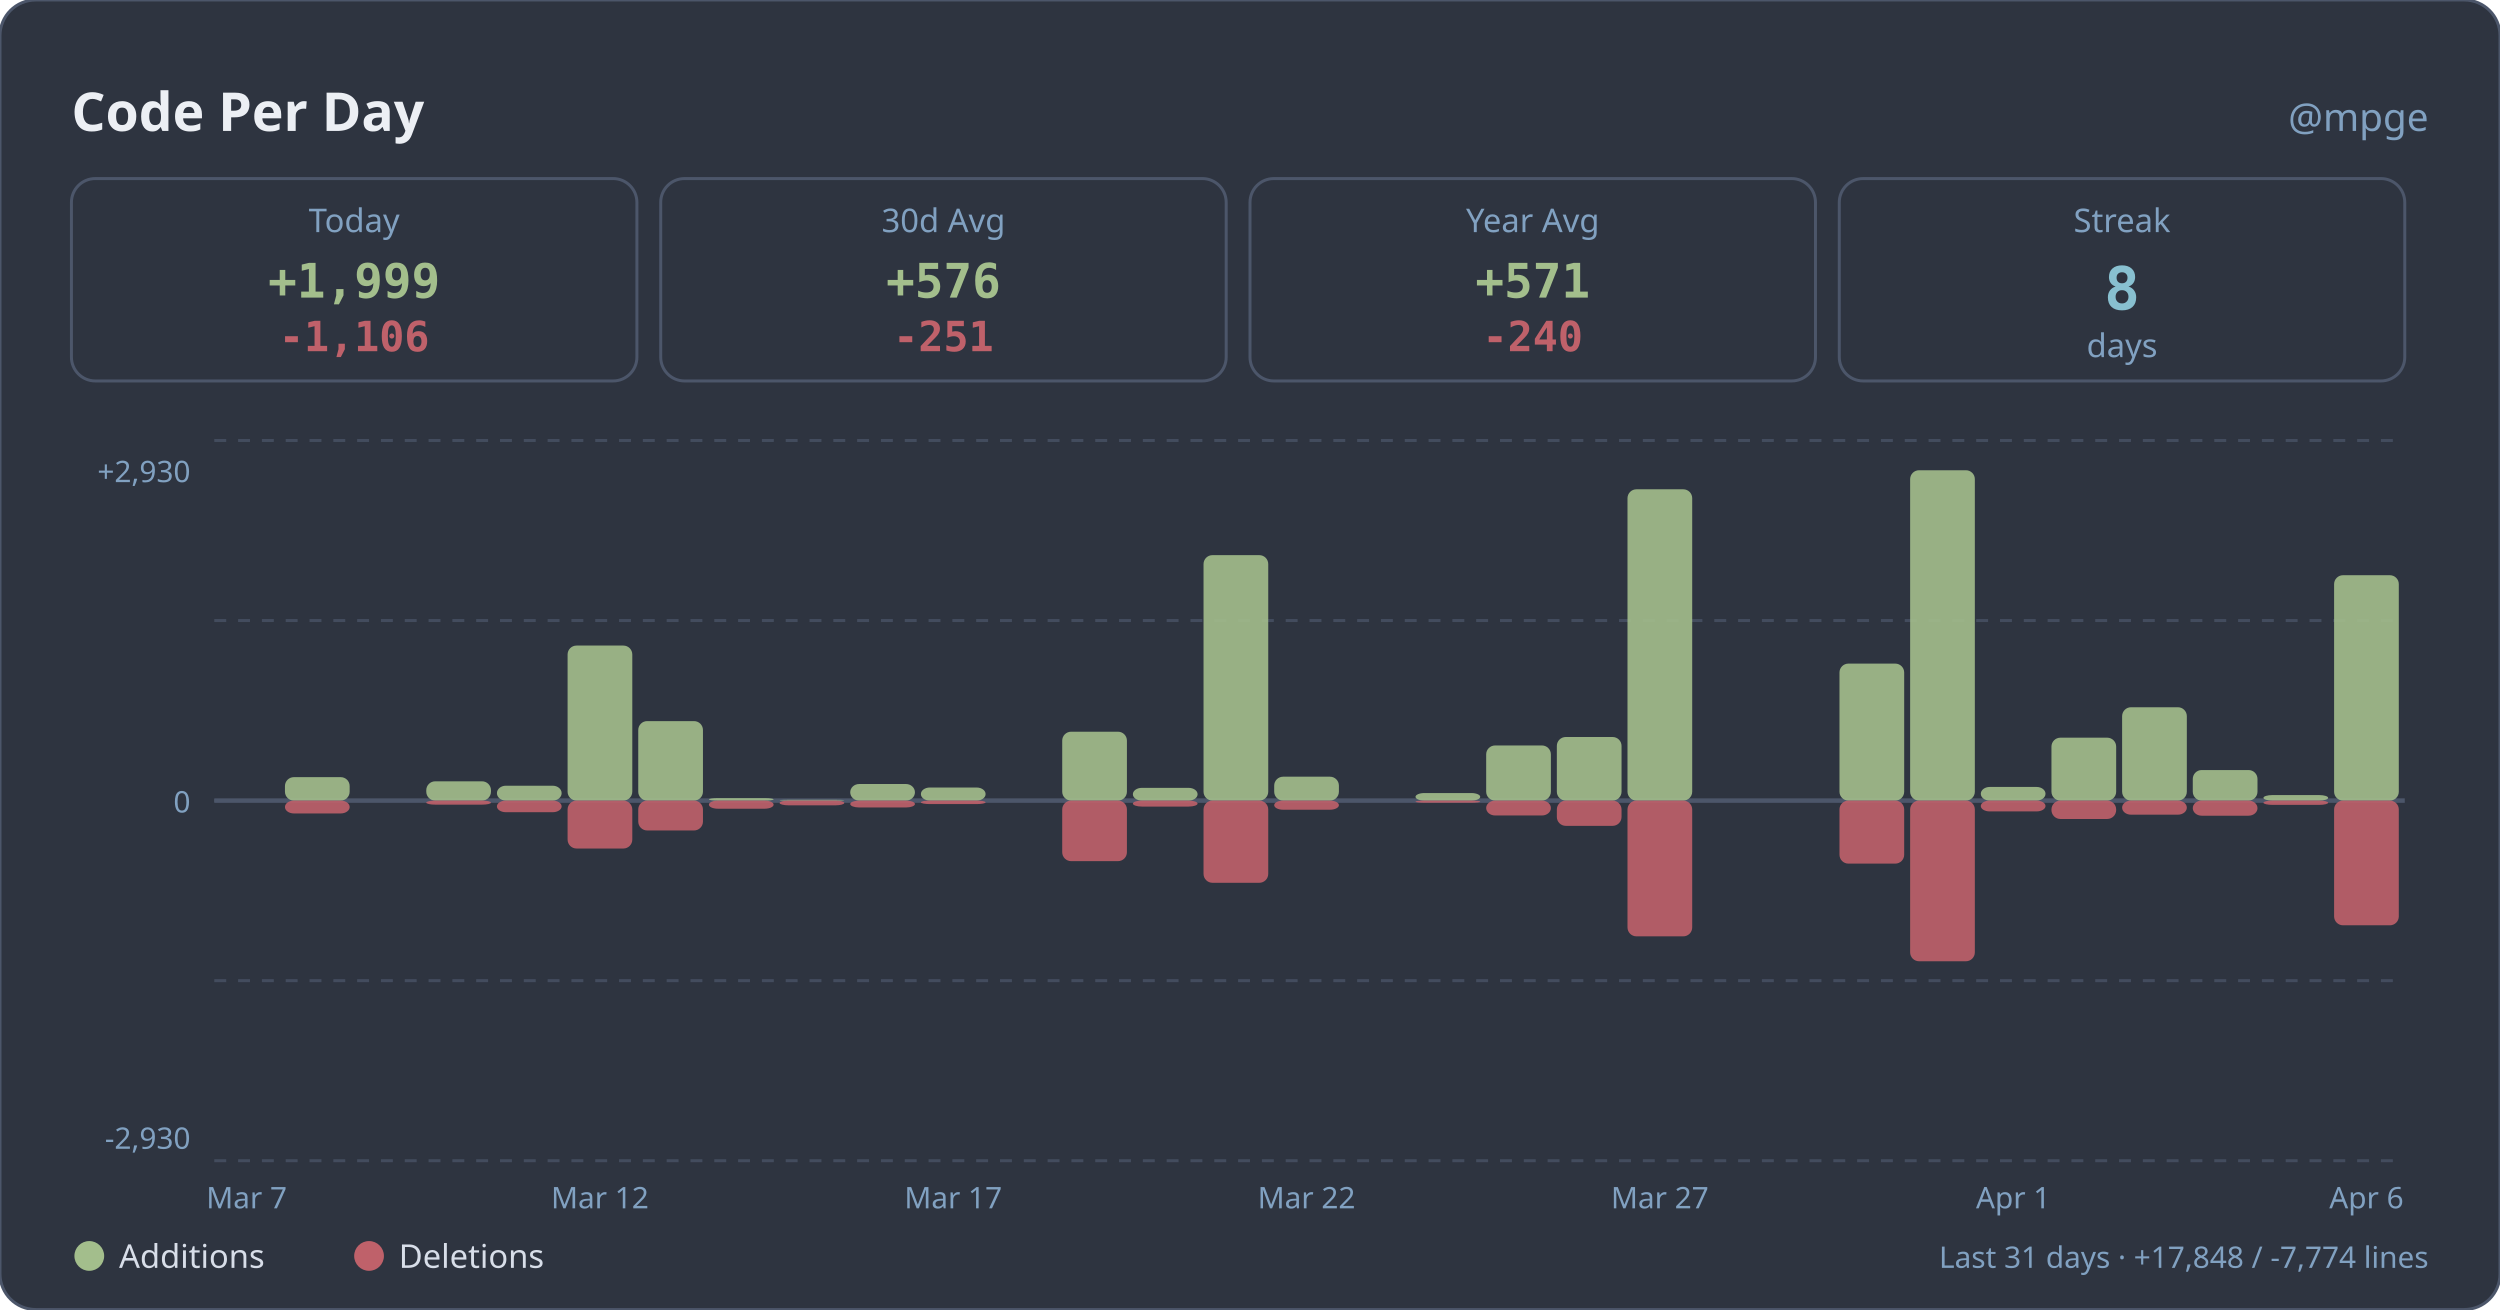
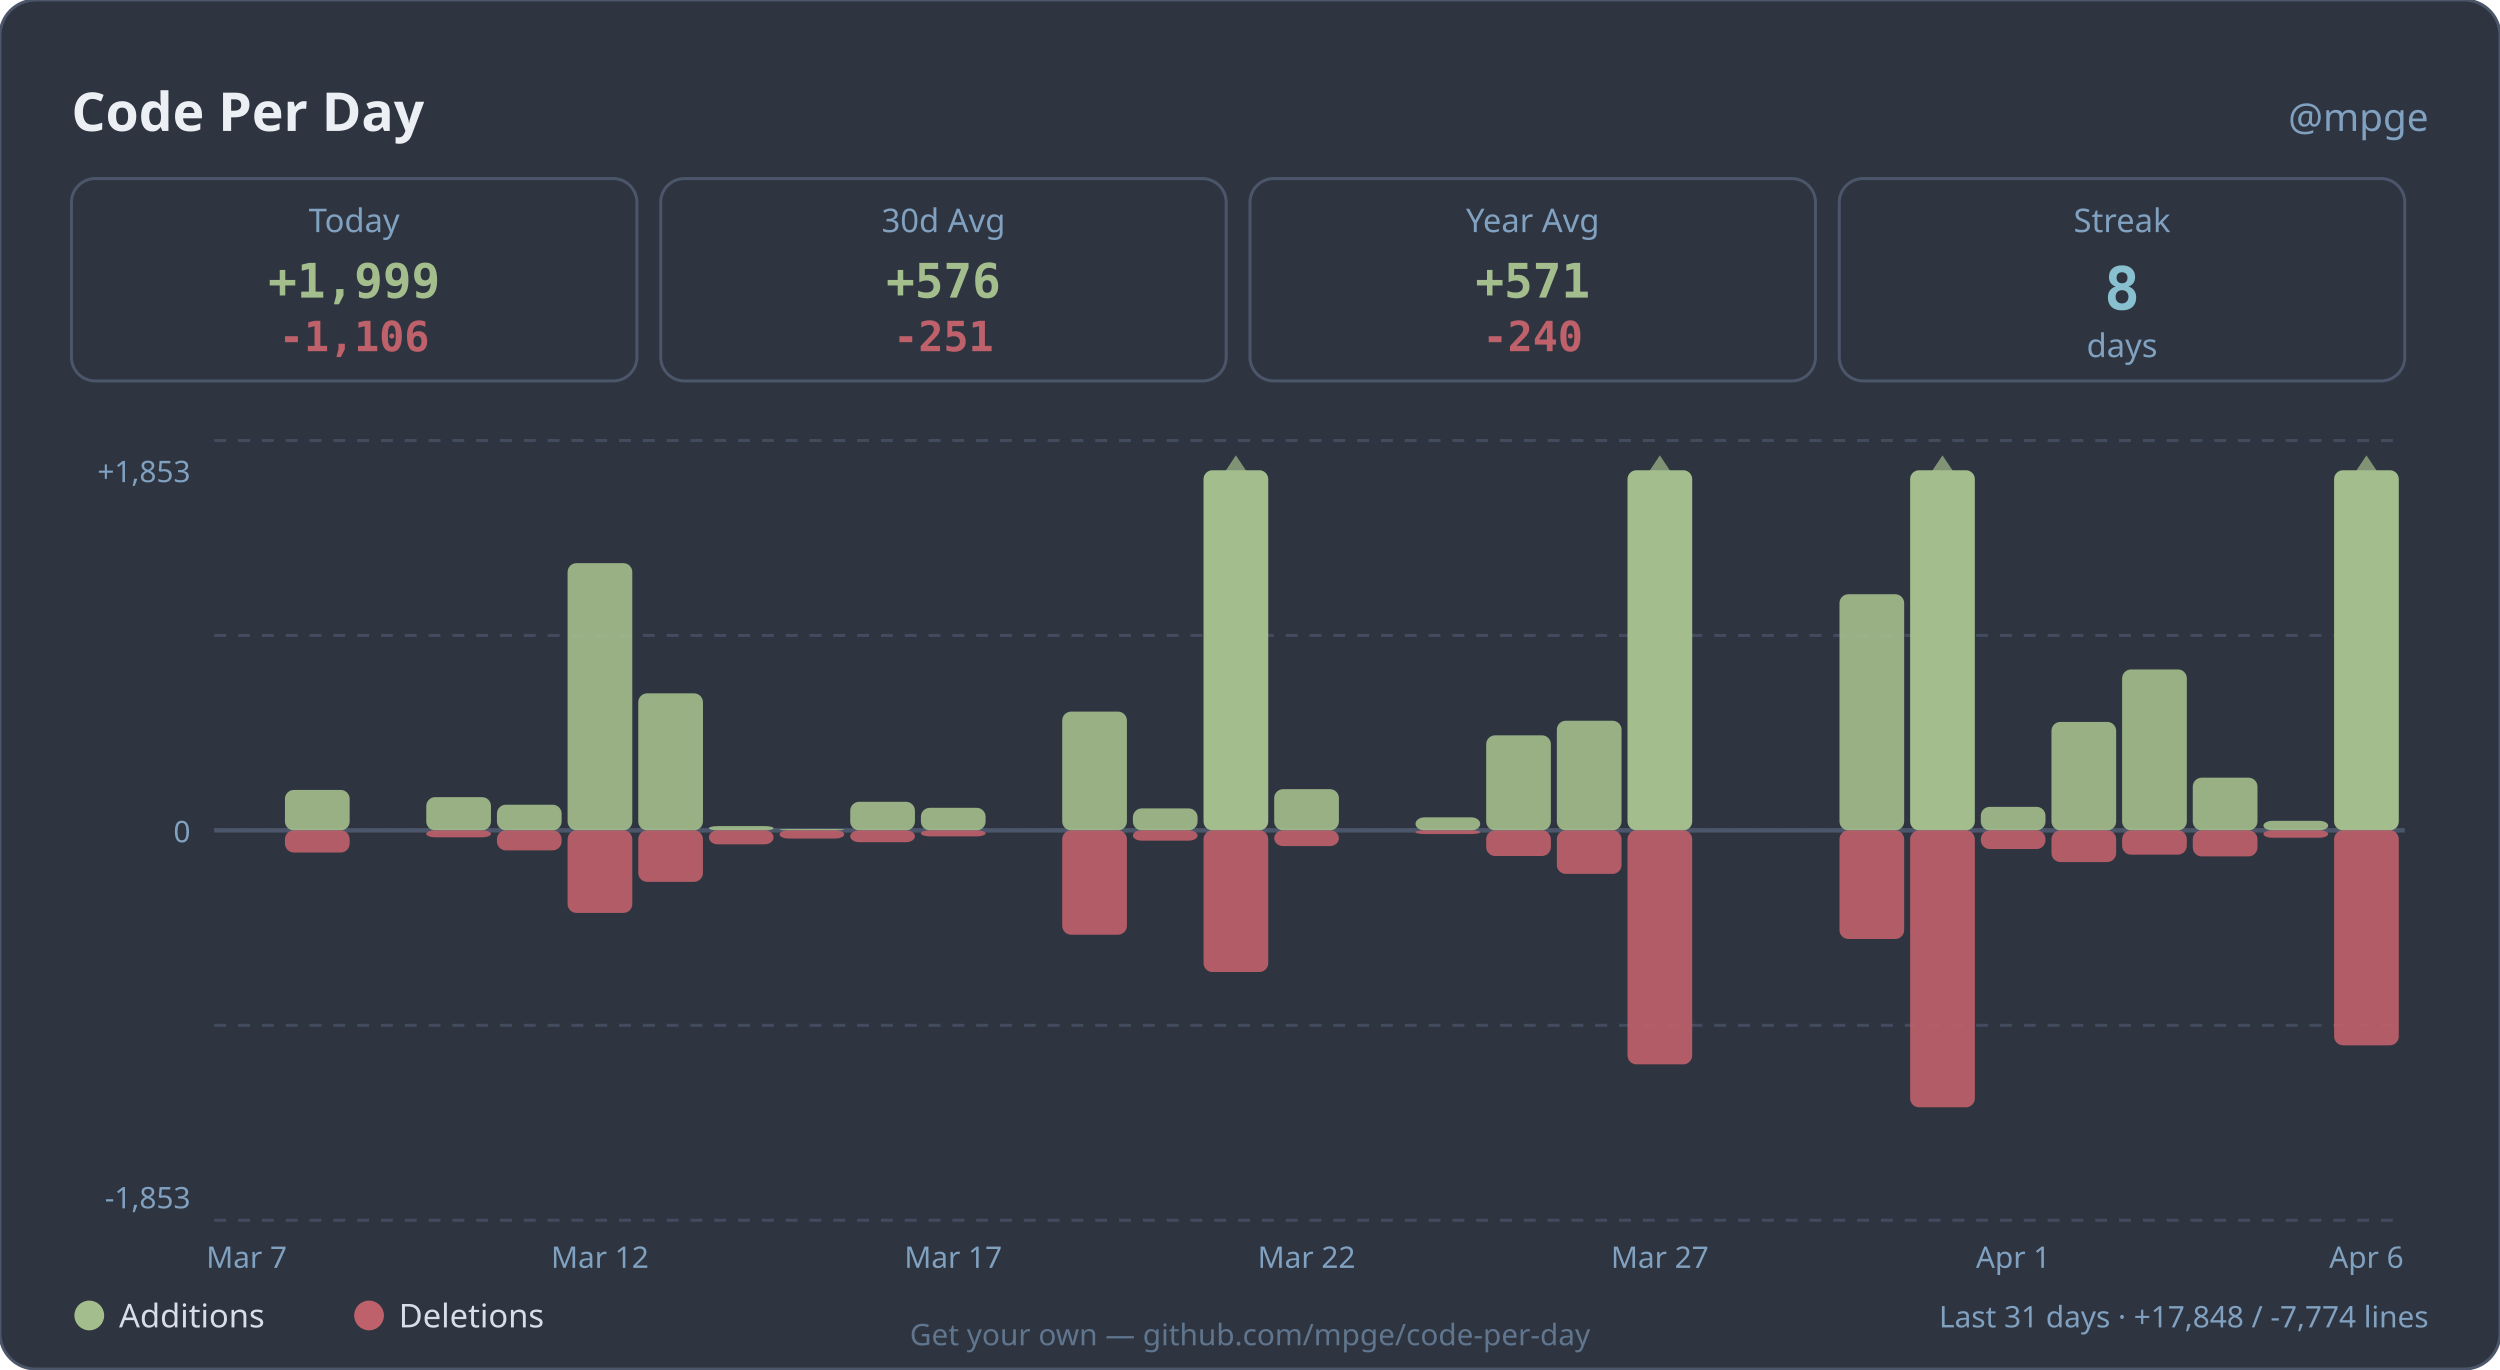
- <svg xmlns="http://www.w3.org/2000/svg" width="840" height="440" viewBox="0 0 840 440">
+ <svg xmlns="http://www.w3.org/2000/svg" width="840" height="460" viewBox="0 0 840 460">
  <style>
      @keyframes fadeInUp {
        from { opacity: 0; transform: translateY(12px); }
        to   { opacity: 1; transform: translateY(0); }
      }
      @keyframes growBar {
        from { transform: scaleY(0); }
        to   { transform: scaleY(1); }
      }
      .cpd-header  { animation: fadeInUp 0.5s ease both; }
      .cpd-stats   { animation: fadeInUp 0.5s ease 0.15s both; }
      .cpd-chart   { animation: fadeInUp 0.5s ease 0.3s both; }
      .cpd-legend  { animation: fadeInUp 0.5s ease 0.45s both; }
    </style>
-   <rect width="840" height="440" rx="12" fill="#2e3440" stroke="#4c566a" stroke-width="1" />
+   <rect width="840" height="460" rx="12" fill="#2e3440" stroke="#4c566a" stroke-width="1" />
  <g class="cpd-header">
-     <text x="24" y="44" fill="#eceff4" font-size="18" font-family="'Segoe UI', sans-serif" font-weight="700">Code Per Day</text>
+     <a href="https://github.com/mpge/code-per-day" target="_blank">
+       <text x="24" y="44" fill="#eceff4" font-size="18" font-family="'Segoe UI', sans-serif" font-weight="700">Code Per Day</text>
+     </a>
    <text x="816" y="44" fill="#81a1c1" font-size="13" font-family="'Segoe UI', sans-serif" text-anchor="end" font-weight="500">@mpge</text>
  </g>
  <g class="cpd-stats">
    <rect x="24" y="60" width="190" height="68" rx="8" fill="#2e3440" stroke="#4c566a" stroke-width="1" />
    <text x="119" y="78" fill="#81a1c1" font-size="11" font-family="'Segoe UI', sans-serif" text-anchor="middle" font-weight="500">Today</text>
    <text x="119" y="100" fill="#a3be8c" font-size="16" font-family="'Segoe UI Mono', 'Cascadia Code', monospace" text-anchor="middle" font-weight="700">+1,999</text>
    <text x="119" y="118" fill="#bf616a" font-size="14" font-family="'Segoe UI Mono', 'Cascadia Code', monospace" text-anchor="middle" font-weight="600">-1,106</text>
    <rect x="222" y="60" width="190" height="68" rx="8" fill="#2e3440" stroke="#4c566a" stroke-width="1" />
    <text x="317" y="78" fill="#81a1c1" font-size="11" font-family="'Segoe UI', sans-serif" text-anchor="middle" font-weight="500">30d Avg</text>
    <text x="317" y="100" fill="#a3be8c" font-size="16" font-family="'Segoe UI Mono', 'Cascadia Code', monospace" text-anchor="middle" font-weight="700">+576</text>
    <text x="317" y="118" fill="#bf616a" font-size="14" font-family="'Segoe UI Mono', 'Cascadia Code', monospace" text-anchor="middle" font-weight="600">-251</text>
    <rect x="420" y="60" width="190" height="68" rx="8" fill="#2e3440" stroke="#4c566a" stroke-width="1" />
    <text x="515" y="78" fill="#81a1c1" font-size="11" font-family="'Segoe UI', sans-serif" text-anchor="middle" font-weight="500">Year Avg</text>
    <text x="515" y="100" fill="#a3be8c" font-size="16" font-family="'Segoe UI Mono', 'Cascadia Code', monospace" text-anchor="middle" font-weight="700">+571</text>
    <text x="515" y="118" fill="#bf616a" font-size="14" font-family="'Segoe UI Mono', 'Cascadia Code', monospace" text-anchor="middle" font-weight="600">-240</text>
    <rect x="618" y="60" width="190" height="68" rx="8" fill="#2e3440" stroke="#4c566a" stroke-width="1" />
    <text x="713" y="78" fill="#81a1c1" font-size="11" font-family="'Segoe UI', sans-serif" text-anchor="middle" font-weight="500">Streak</text>
    <text x="713" y="104" fill="#88c0d0" font-size="20" font-family="'Segoe UI Mono', 'Cascadia Code', monospace" text-anchor="middle" font-weight="700">8</text>
    <text x="713" y="120" fill="#81a1c1" font-size="11" font-family="'Segoe UI', sans-serif" text-anchor="middle">days</text>
  </g>
  <g class="cpd-chart">
    <line x1="72" y1="148" x2="808" y2="148" stroke="#434c5e" stroke-width="1" stroke-dasharray="4,4" />
-     <line x1="72" y1="208.5" x2="808" y2="208.5" stroke="#434c5e" stroke-width="1" stroke-dasharray="4,4" />
-     <line x1="72" y1="269" x2="808" y2="269" stroke="#434c5e" stroke-width="1" stroke-dasharray="4,4" />
-     <line x1="72" y1="329.5" x2="808" y2="329.5" stroke="#434c5e" stroke-width="1" stroke-dasharray="4,4" />
-     <line x1="72" y1="390" x2="808" y2="390" stroke="#434c5e" stroke-width="1" stroke-dasharray="4,4" />
-     <line x1="72" y1="269" x2="808" y2="269" stroke="#4c566a" stroke-width="1.5" />
-     <text x="64" y="162" fill="#81a1c1" font-size="10" font-family="'Segoe UI', sans-serif" text-anchor="end">+2,930</text>
-     <text x="64" y="386" fill="#81a1c1" font-size="10" font-family="'Segoe UI', sans-serif" text-anchor="end">-2,930</text>
-     <text x="64" y="273" fill="#81a1c1" font-size="10" font-family="'Segoe UI', sans-serif" text-anchor="end">0</text>
-     <rect x="95.742" y="261.12" width="21.742" height="7.88" fill="#a3be8c" rx="3" opacity="0.9" />
-     <rect x="95.742" y="269" width="21.742" height="4.319" fill="#bf616a" rx="3" opacity="0.9" />
-     <rect x="143.226" y="262.522" width="21.742" height="6.478" fill="#a3be8c" rx="3" opacity="0.9" />
-     <rect x="143.226" y="269" width="21.742" height="1.364" fill="#bf616a" rx="3" opacity="0.9" />
-     <rect x="166.968" y="263.999" width="21.742" height="5.001" fill="#a3be8c" rx="3" opacity="0.9" />
-     <rect x="166.968" y="269" width="21.742" height="3.902" fill="#bf616a" rx="3" opacity="0.9" />
-     <rect x="190.71" y="216.91" width="21.742" height="52.09" fill="#a3be8c" rx="3" opacity="0.9" />
-     <rect x="190.71" y="269" width="21.742" height="16.101" fill="#bf616a" rx="3" opacity="0.9" />
-     <rect x="214.452" y="242.292" width="21.742" height="26.708" fill="#a3be8c" rx="3" opacity="0.9" />
-     <rect x="214.452" y="269" width="21.742" height="10.039" fill="#bf616a" rx="3" opacity="0.9" />
-     <rect x="238.194" y="268.167" width="21.742" height="0.833" fill="#a3be8c" rx="3" opacity="0.9" />
-     <rect x="238.194" y="269" width="21.742" height="2.728" fill="#bf616a" rx="3" opacity="0.9" />
-     <rect x="261.935" y="268.735" width="21.742" height="0.265" fill="#a3be8c" rx="3" opacity="0.9" />
-     <rect x="261.935" y="269" width="21.742" height="1.591" fill="#bf616a" rx="3" opacity="0.9" />
-     <rect x="285.677" y="263.431" width="21.742" height="5.569" fill="#a3be8c" rx="3" opacity="0.9" />
-     <rect x="285.677" y="269" width="21.742" height="2.311" fill="#bf616a" rx="3" opacity="0.9" />
-     <rect x="309.419" y="264.605" width="21.742" height="4.395" fill="#a3be8c" rx="3" opacity="0.9" />
-     <rect x="309.419" y="269" width="21.742" height="1.174" fill="#bf616a" rx="3" opacity="0.9" />
-     <rect x="356.903" y="245.853" width="21.742" height="23.147" fill="#a3be8c" rx="3" opacity="0.9" />
-     <rect x="356.903" y="269" width="21.742" height="20.344" fill="#bf616a" rx="3" opacity="0.9" />
-     <rect x="380.645" y="264.719" width="21.742" height="4.281" fill="#a3be8c" rx="3" opacity="0.9" />
-     <rect x="380.645" y="269" width="21.742" height="2.008" fill="#bf616a" rx="3" opacity="0.9" />
-     <rect x="404.387" y="186.527" width="21.742" height="82.473" fill="#a3be8c" rx="3" opacity="0.9" />
-     <rect x="404.387" y="269" width="21.742" height="27.617" fill="#bf616a" rx="3" opacity="0.9" />
-     <rect x="428.129" y="260.969" width="21.742" height="8.031" fill="#a3be8c" rx="3" opacity="0.9" />
-     <rect x="428.129" y="269" width="21.742" height="3.069" fill="#bf616a" rx="3" opacity="0.9" />
-     <rect x="475.613" y="266.462" width="21.742" height="2.538" fill="#a3be8c" rx="3" opacity="0.9" />
-     <rect x="475.613" y="269" width="21.742" height="0.72" fill="#bf616a" rx="3" opacity="0.9" />
-     <rect x="499.355" y="250.475" width="21.742" height="18.525" fill="#a3be8c" rx="3" opacity="0.9" />
-     <rect x="499.355" y="269" width="21.742" height="5.001" fill="#bf616a" rx="3" opacity="0.9" />
-     <rect x="523.097" y="247.633" width="21.742" height="21.367" fill="#a3be8c" rx="3" opacity="0.9" />
-     <rect x="523.097" y="269" width="21.742" height="8.486" fill="#bf616a" rx="3" opacity="0.9" />
-     <rect x="546.839" y="164.402" width="21.742" height="104.598" fill="#a3be8c" rx="3" opacity="0.9" />
-     <rect x="546.839" y="269" width="21.742" height="45.612" fill="#bf616a" rx="3" opacity="0.9" />
-     <rect x="618.065" y="222.971" width="21.742" height="46.029" fill="#a3be8c" rx="3" opacity="0.9" />
-     <rect x="618.065" y="269" width="21.742" height="21.177" fill="#bf616a" rx="3" opacity="0.9" />
-     <rect x="641.806" y="158" width="21.742" height="111" fill="#a3be8c" rx="3" opacity="0.9" />
-     <rect x="641.806" y="269" width="21.742" height="53.985" fill="#bf616a" rx="3" opacity="0.9" />
-     <rect x="665.548" y="264.416" width="21.742" height="4.584" fill="#a3be8c" rx="3" opacity="0.9" />
-     <rect x="665.548" y="269" width="21.742" height="3.637" fill="#bf616a" rx="3" opacity="0.9" />
-     <rect x="689.29" y="247.861" width="21.742" height="21.139" fill="#a3be8c" rx="3" opacity="0.9" />
-     <rect x="689.29" y="269" width="21.742" height="6.175" fill="#bf616a" rx="3" opacity="0.9" />
-     <rect x="713.032" y="237.632" width="21.742" height="31.368" fill="#a3be8c" rx="3" opacity="0.9" />
-     <rect x="713.032" y="269" width="21.742" height="4.735" fill="#bf616a" rx="3" opacity="0.9" />
-     <rect x="736.774" y="258.733" width="21.742" height="10.267" fill="#a3be8c" rx="3" opacity="0.9" />
-     <rect x="736.774" y="269" width="21.742" height="5.076" fill="#bf616a" rx="3" opacity="0.9" />
-     <rect x="760.516" y="267.144" width="21.742" height="1.856" fill="#a3be8c" rx="3" opacity="0.9" />
-     <rect x="760.516" y="269" width="21.742" height="1.44" fill="#bf616a" rx="3" opacity="0.9" />
-     <rect x="784.258" y="193.27" width="21.742" height="75.73" fill="#a3be8c" rx="3" opacity="0.9" />
-     <rect x="784.258" y="269" width="21.742" height="41.9" fill="#bf616a" rx="3" opacity="0.9" />
-     <text x="82.871" y="406" fill="#81a1c1" font-size="10" font-family="'Segoe UI', sans-serif" text-anchor="middle">Mar 7</text>
-     <text x="201.581" y="406" fill="#81a1c1" font-size="10" font-family="'Segoe UI', sans-serif" text-anchor="middle">Mar 12</text>
-     <text x="320.29" y="406" fill="#81a1c1" font-size="10" font-family="'Segoe UI', sans-serif" text-anchor="middle">Mar 17</text>
-     <text x="439" y="406" fill="#81a1c1" font-size="10" font-family="'Segoe UI', sans-serif" text-anchor="middle">Mar 22</text>
-     <text x="557.71" y="406" fill="#81a1c1" font-size="10" font-family="'Segoe UI', sans-serif" text-anchor="middle">Mar 27</text>
-     <text x="676.419" y="406" fill="#81a1c1" font-size="10" font-family="'Segoe UI', sans-serif" text-anchor="middle">Apr 1</text>
-     <text x="795.129" y="406" fill="#81a1c1" font-size="10" font-family="'Segoe UI', sans-serif" text-anchor="middle">Apr 6</text>
+     <line x1="72" y1="213.5" x2="808" y2="213.5" stroke="#434c5e" stroke-width="1" stroke-dasharray="4,4" />
+     <line x1="72" y1="279" x2="808" y2="279" stroke="#434c5e" stroke-width="1" stroke-dasharray="4,4" />
+     <line x1="72" y1="344.5" x2="808" y2="344.5" stroke="#434c5e" stroke-width="1" stroke-dasharray="4,4" />
+     <line x1="72" y1="410" x2="808" y2="410" stroke="#434c5e" stroke-width="1" stroke-dasharray="4,4" />
+     <line x1="72" y1="279" x2="808" y2="279" stroke="#4c566a" stroke-width="1.5" />
+     <text x="64" y="162" fill="#81a1c1" font-size="10" font-family="'Segoe UI', sans-serif" text-anchor="end">+1,853</text>
+     <text x="64" y="406" fill="#81a1c1" font-size="10" font-family="'Segoe UI', sans-serif" text-anchor="end">-1,853</text>
+     <text x="64" y="283" fill="#81a1c1" font-size="10" font-family="'Segoe UI', sans-serif" text-anchor="end">0</text>
+     <rect x="95.742" y="265.418" width="21.742" height="13.582" fill="#a3be8c" rx="3" opacity="0.9" />
+     <rect x="95.742" y="279" width="21.742" height="7.444" fill="#bf616a" rx="3" opacity="0.9" />
+     <rect x="143.226" y="267.834" width="21.742" height="11.166" fill="#a3be8c" rx="3" opacity="0.9" />
+     <rect x="143.226" y="279" width="21.742" height="2.351" fill="#bf616a" rx="3" opacity="0.9" />
+     <rect x="166.968" y="270.38" width="21.742" height="8.62" fill="#a3be8c" rx="3" opacity="0.9" />
+     <rect x="166.968" y="279" width="21.742" height="6.726" fill="#bf616a" rx="3" opacity="0.9" />
+     <rect x="190.71" y="189.213" width="21.742" height="89.787" fill="#a3be8c" rx="3" opacity="0.9" />
+     <rect x="190.71" y="279" width="21.742" height="27.752" fill="#bf616a" rx="3" opacity="0.9" />
+     <rect x="214.452" y="232.964" width="21.742" height="46.036" fill="#a3be8c" rx="3" opacity="0.9" />
+     <rect x="214.452" y="279" width="21.742" height="17.304" fill="#bf616a" rx="3" opacity="0.9" />
+     <rect x="238.194" y="277.563" width="21.742" height="1.437" fill="#a3be8c" rx="3" opacity="0.9" />
+     <rect x="238.194" y="279" width="21.742" height="4.702" fill="#bf616a" rx="3" opacity="0.9" />
+     <rect x="261.935" y="278.543" width="21.742" height="0.457" fill="#a3be8c" rx="3" opacity="0.9" />
+     <rect x="261.935" y="279" width="21.742" height="2.743" fill="#bf616a" rx="3" opacity="0.9" />
+     <rect x="285.677" y="269.401" width="21.742" height="9.599" fill="#a3be8c" rx="3" opacity="0.9" />
+     <rect x="285.677" y="279" width="21.742" height="3.983" fill="#bf616a" rx="3" opacity="0.9" />
+     <rect x="309.419" y="271.425" width="21.742" height="7.575" fill="#a3be8c" rx="3" opacity="0.9" />
+     <rect x="309.419" y="279" width="21.742" height="2.024" fill="#bf616a" rx="3" opacity="0.9" />
+     <rect x="356.903" y="239.102" width="21.742" height="39.898" fill="#a3be8c" rx="3" opacity="0.9" />
+     <rect x="356.903" y="279" width="21.742" height="35.066" fill="#bf616a" rx="3" opacity="0.9" />
+     <rect x="380.645" y="271.621" width="21.742" height="7.379" fill="#a3be8c" rx="3" opacity="0.9" />
+     <rect x="380.645" y="279" width="21.742" height="3.461" fill="#bf616a" rx="3" opacity="0.9" />
+     <rect x="404.387" y="158" width="21.742" height="121" fill="#a3be8c" rx="3" opacity="1" />
+     <polygon points="411.258,159 419.258,159 415.258,153" fill="#a3be8c" opacity="0.7" />
+     <rect x="404.387" y="279" width="21.742" height="47.603" fill="#bf616a" rx="3" opacity="0.9" />
+     <rect x="428.129" y="265.157" width="21.742" height="13.843" fill="#a3be8c" rx="3" opacity="0.9" />
+     <rect x="428.129" y="279" width="21.742" height="5.289" fill="#bf616a" rx="3" opacity="0.9" />
+     <rect x="475.613" y="274.625" width="21.742" height="4.375" fill="#a3be8c" rx="3" opacity="0.9" />
+     <rect x="475.613" y="279" width="21.742" height="1.241" fill="#bf616a" rx="3" opacity="0.9" />
+     <rect x="499.355" y="247.069" width="21.742" height="31.931" fill="#a3be8c" rx="3" opacity="0.9" />
+     <rect x="499.355" y="279" width="21.742" height="8.62" fill="#bf616a" rx="3" opacity="0.9" />
+     <rect x="523.097" y="242.171" width="21.742" height="36.829" fill="#a3be8c" rx="3" opacity="0.9" />
+     <rect x="523.097" y="279" width="21.742" height="14.627" fill="#bf616a" rx="3" opacity="0.9" />
+     <rect x="546.839" y="158" width="21.742" height="121" fill="#a3be8c" rx="3" opacity="1" />
+     <polygon points="553.71,159 561.71,159 557.71,153" fill="#a3be8c" opacity="0.7" />
+     <rect x="546.839" y="279" width="21.742" height="78.621" fill="#bf616a" rx="3" opacity="0.9" />
+     <rect x="618.065" y="199.661" width="21.742" height="79.339" fill="#a3be8c" rx="3" opacity="0.9" />
+     <rect x="618.065" y="279" width="21.742" height="36.502" fill="#bf616a" rx="3" opacity="0.9" />
+     <rect x="641.806" y="158" width="21.742" height="121" fill="#a3be8c" rx="3" opacity="1" />
+     <polygon points="648.677,159 656.677,159 652.677,153" fill="#a3be8c" opacity="0.7" />
+     <rect x="641.806" y="279" width="21.742" height="93.052" fill="#bf616a" rx="3" opacity="0.9" />
+     <rect x="665.548" y="271.099" width="21.742" height="7.901" fill="#a3be8c" rx="3" opacity="0.9" />
+     <rect x="665.548" y="279" width="21.742" height="6.269" fill="#bf616a" rx="3" opacity="0.9" />
+     <rect x="689.29" y="242.563" width="21.742" height="36.437" fill="#a3be8c" rx="3" opacity="0.9" />
+     <rect x="689.29" y="279" width="21.742" height="10.644" fill="#bf616a" rx="3" opacity="0.9" />
+     <rect x="713.032" y="224.932" width="21.742" height="54.068" fill="#a3be8c" rx="3" opacity="0.9" />
+     <rect x="713.032" y="279" width="21.742" height="8.162" fill="#bf616a" rx="3" opacity="0.9" />
+     <rect x="736.774" y="261.304" width="21.742" height="17.696" fill="#a3be8c" rx="3" opacity="0.9" />
+     <rect x="736.774" y="279" width="21.742" height="8.75" fill="#bf616a" rx="3" opacity="0.9" />
+     <rect x="760.516" y="275.8" width="21.742" height="3.2" fill="#a3be8c" rx="3" opacity="0.9" />
+     <rect x="760.516" y="279" width="21.742" height="2.481" fill="#bf616a" rx="3" opacity="0.9" />
+     <rect x="784.258" y="158" width="21.742" height="121" fill="#a3be8c" rx="3" opacity="1" />
+     <polygon points="791.129,159 799.129,159 795.129,153" fill="#a3be8c" opacity="0.7" />
+     <rect x="784.258" y="279" width="21.742" height="72.221" fill="#bf616a" rx="3" opacity="0.9" />
+     <text x="82.871" y="426" fill="#81a1c1" font-size="10" font-family="'Segoe UI', sans-serif" text-anchor="middle">Mar 7</text>
+     <text x="201.581" y="426" fill="#81a1c1" font-size="10" font-family="'Segoe UI', sans-serif" text-anchor="middle">Mar 12</text>
+     <text x="320.29" y="426" fill="#81a1c1" font-size="10" font-family="'Segoe UI', sans-serif" text-anchor="middle">Mar 17</text>
+     <text x="439" y="426" fill="#81a1c1" font-size="10" font-family="'Segoe UI', sans-serif" text-anchor="middle">Mar 22</text>
+     <text x="557.71" y="426" fill="#81a1c1" font-size="10" font-family="'Segoe UI', sans-serif" text-anchor="middle">Mar 27</text>
+     <text x="676.419" y="426" fill="#81a1c1" font-size="10" font-family="'Segoe UI', sans-serif" text-anchor="middle">Apr 1</text>
+     <text x="795.129" y="426" fill="#81a1c1" font-size="10" font-family="'Segoe UI', sans-serif" text-anchor="middle">Apr 6</text>
  </g>
  <g class="cpd-legend">
-     <circle cx="30" cy="422" r="5" fill="#a3be8c" />
-     <text x="40" y="426" fill="#d8dee9" font-size="11" font-family="'Segoe UI', sans-serif">Additions</text>
-     <circle cx="124" cy="422" r="5" fill="#bf616a" />
-     <text x="134" y="426" fill="#d8dee9" font-size="11" font-family="'Segoe UI', sans-serif">Deletions</text>
-     <text x="816" y="426" fill="#81a1c1" font-size="10" font-family="'Segoe UI', sans-serif" text-anchor="end">Last 31 days · +17,848 / -7,774 lines</text>
+     <circle cx="30" cy="442" r="5" fill="#a3be8c" />
+     <text x="40" y="446" fill="#d8dee9" font-size="11" font-family="'Segoe UI', sans-serif">Additions</text>
+     <circle cx="124" cy="442" r="5" fill="#bf616a" />
+     <text x="134" y="446" fill="#d8dee9" font-size="11" font-family="'Segoe UI', sans-serif">Deletions</text>
+     <text x="816" y="446" fill="#81a1c1" font-size="10" font-family="'Segoe UI', sans-serif" text-anchor="end">Last 31 days · +17,848 / -7,774 lines</text>
  </g>
+   <a href="https://github.com/mpge/code-per-day" target="_blank">
+     <text x="420" y="452" fill="#81a1c1" font-size="10" font-family="'Segoe UI', sans-serif" text-anchor="middle" opacity="0.6">Get your own — github.com/mpge/code-per-day</text>
+   </a>
</svg>
